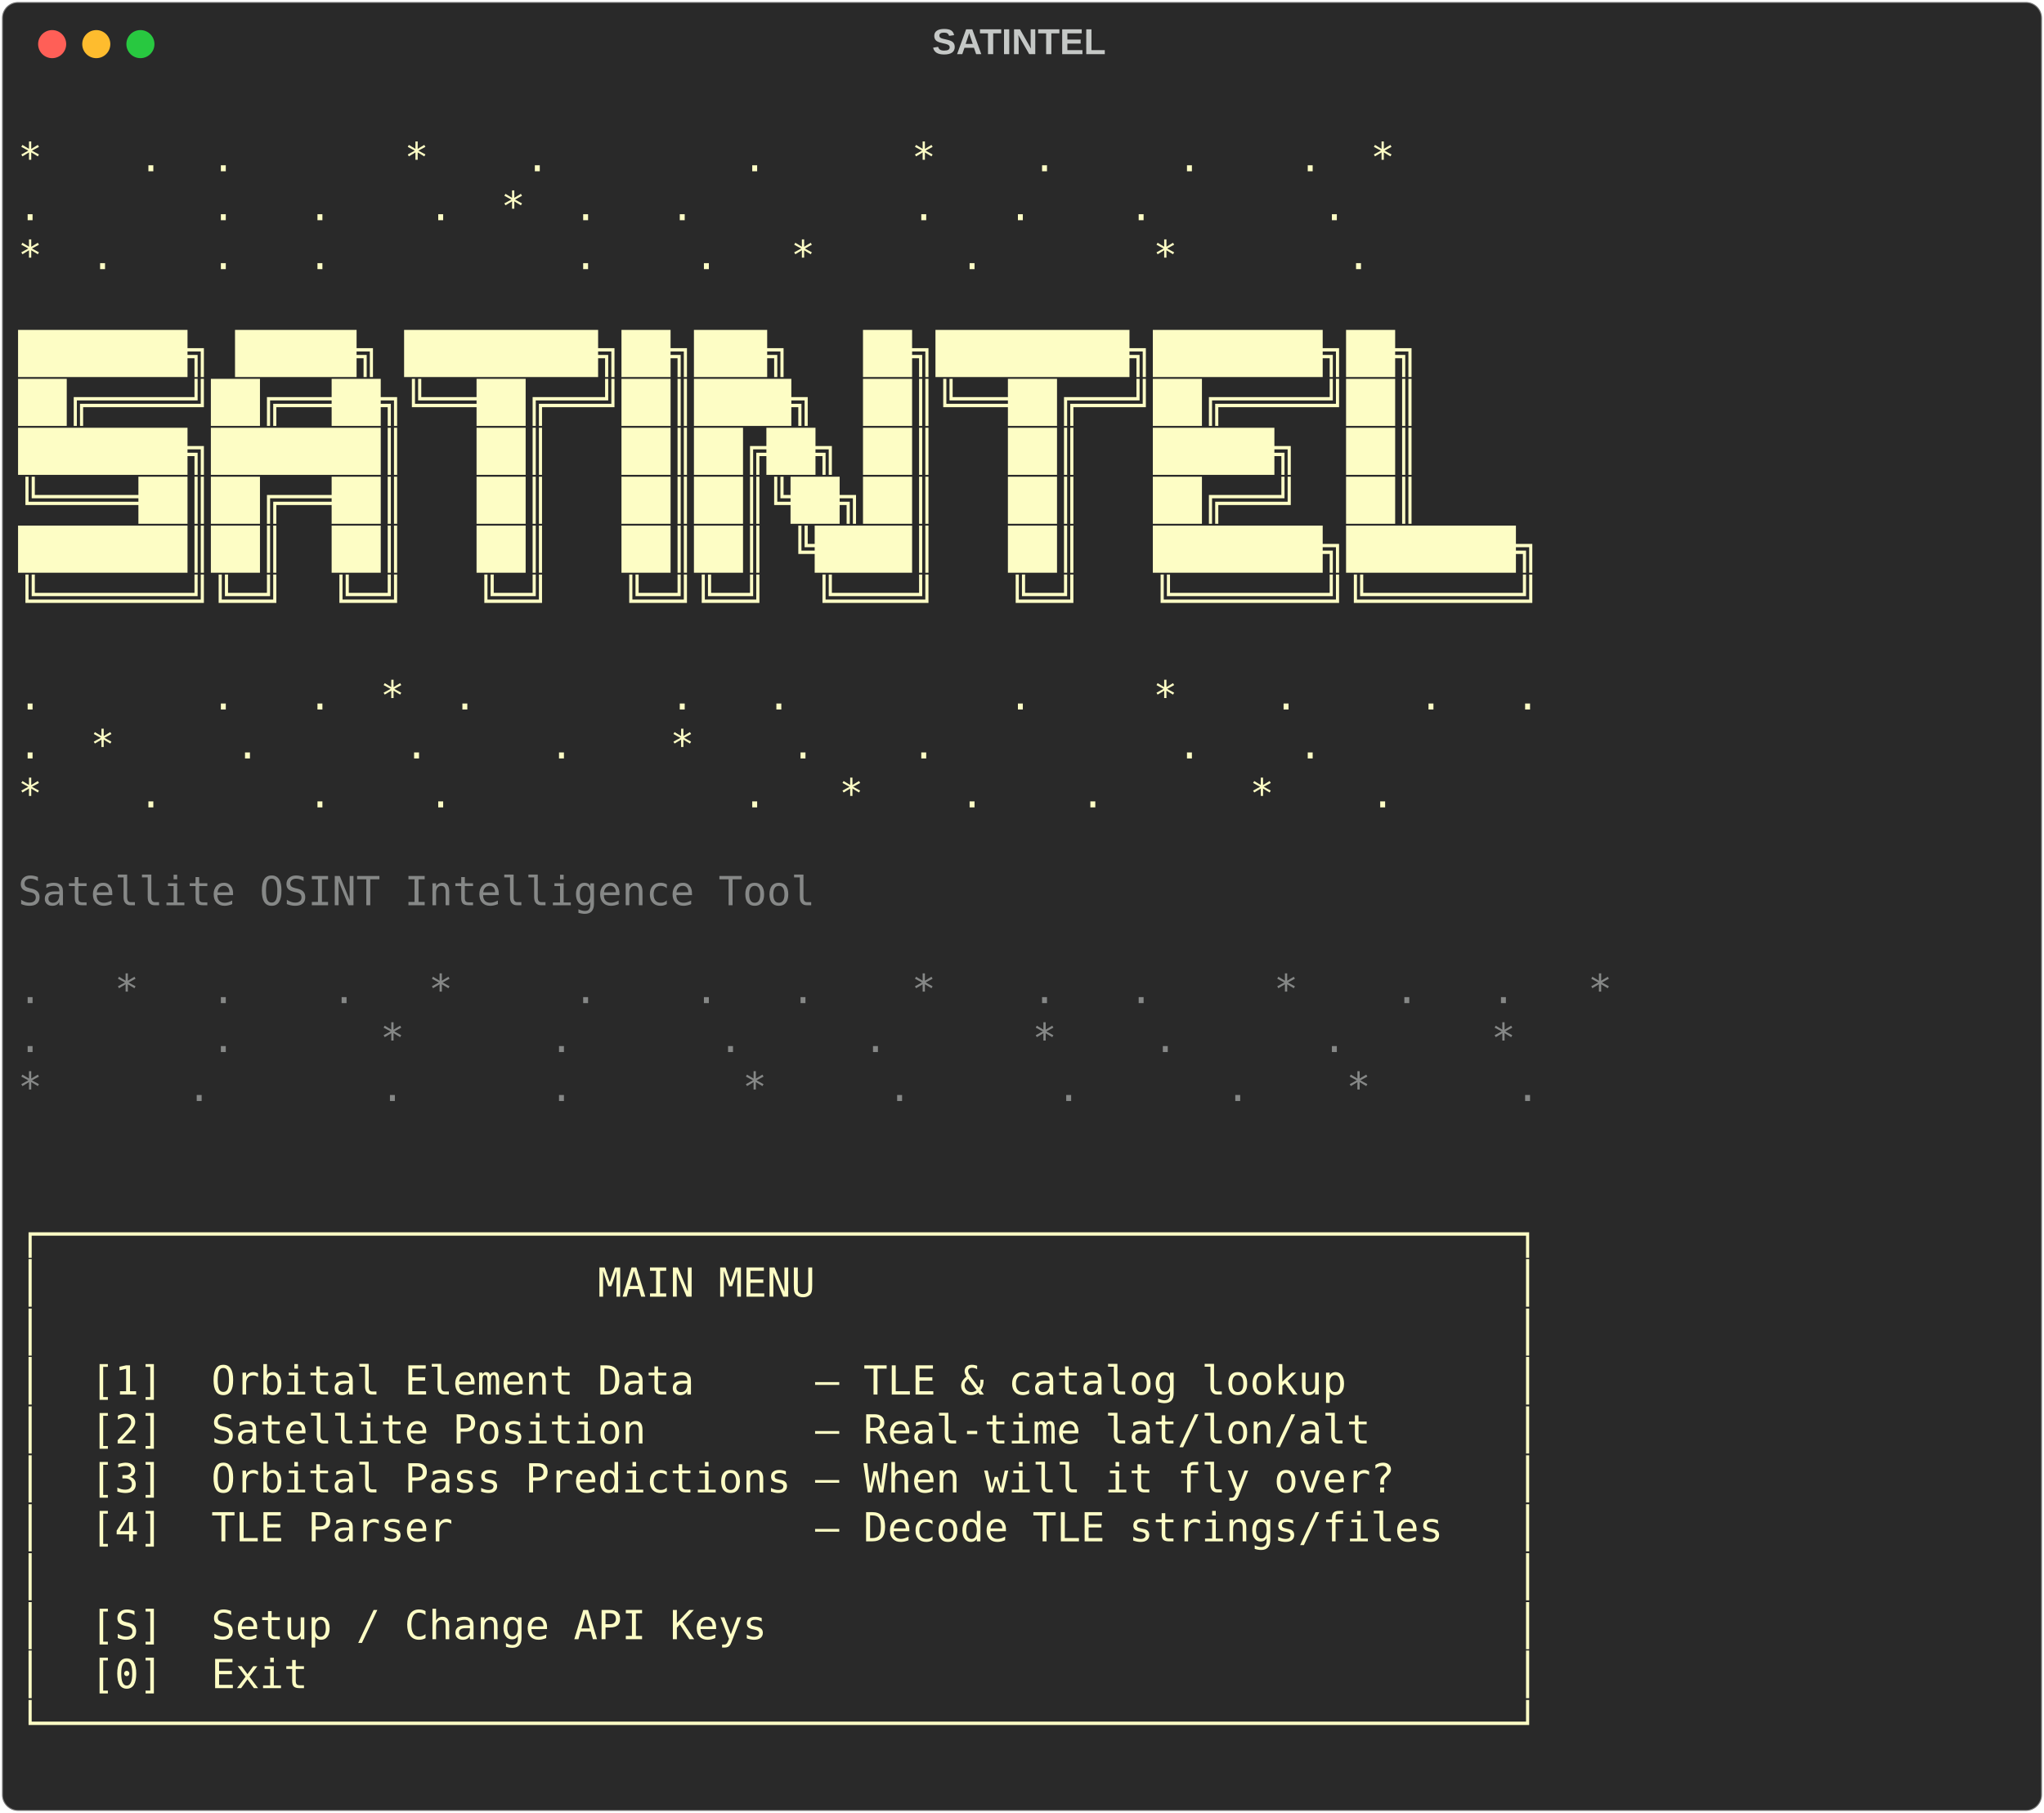
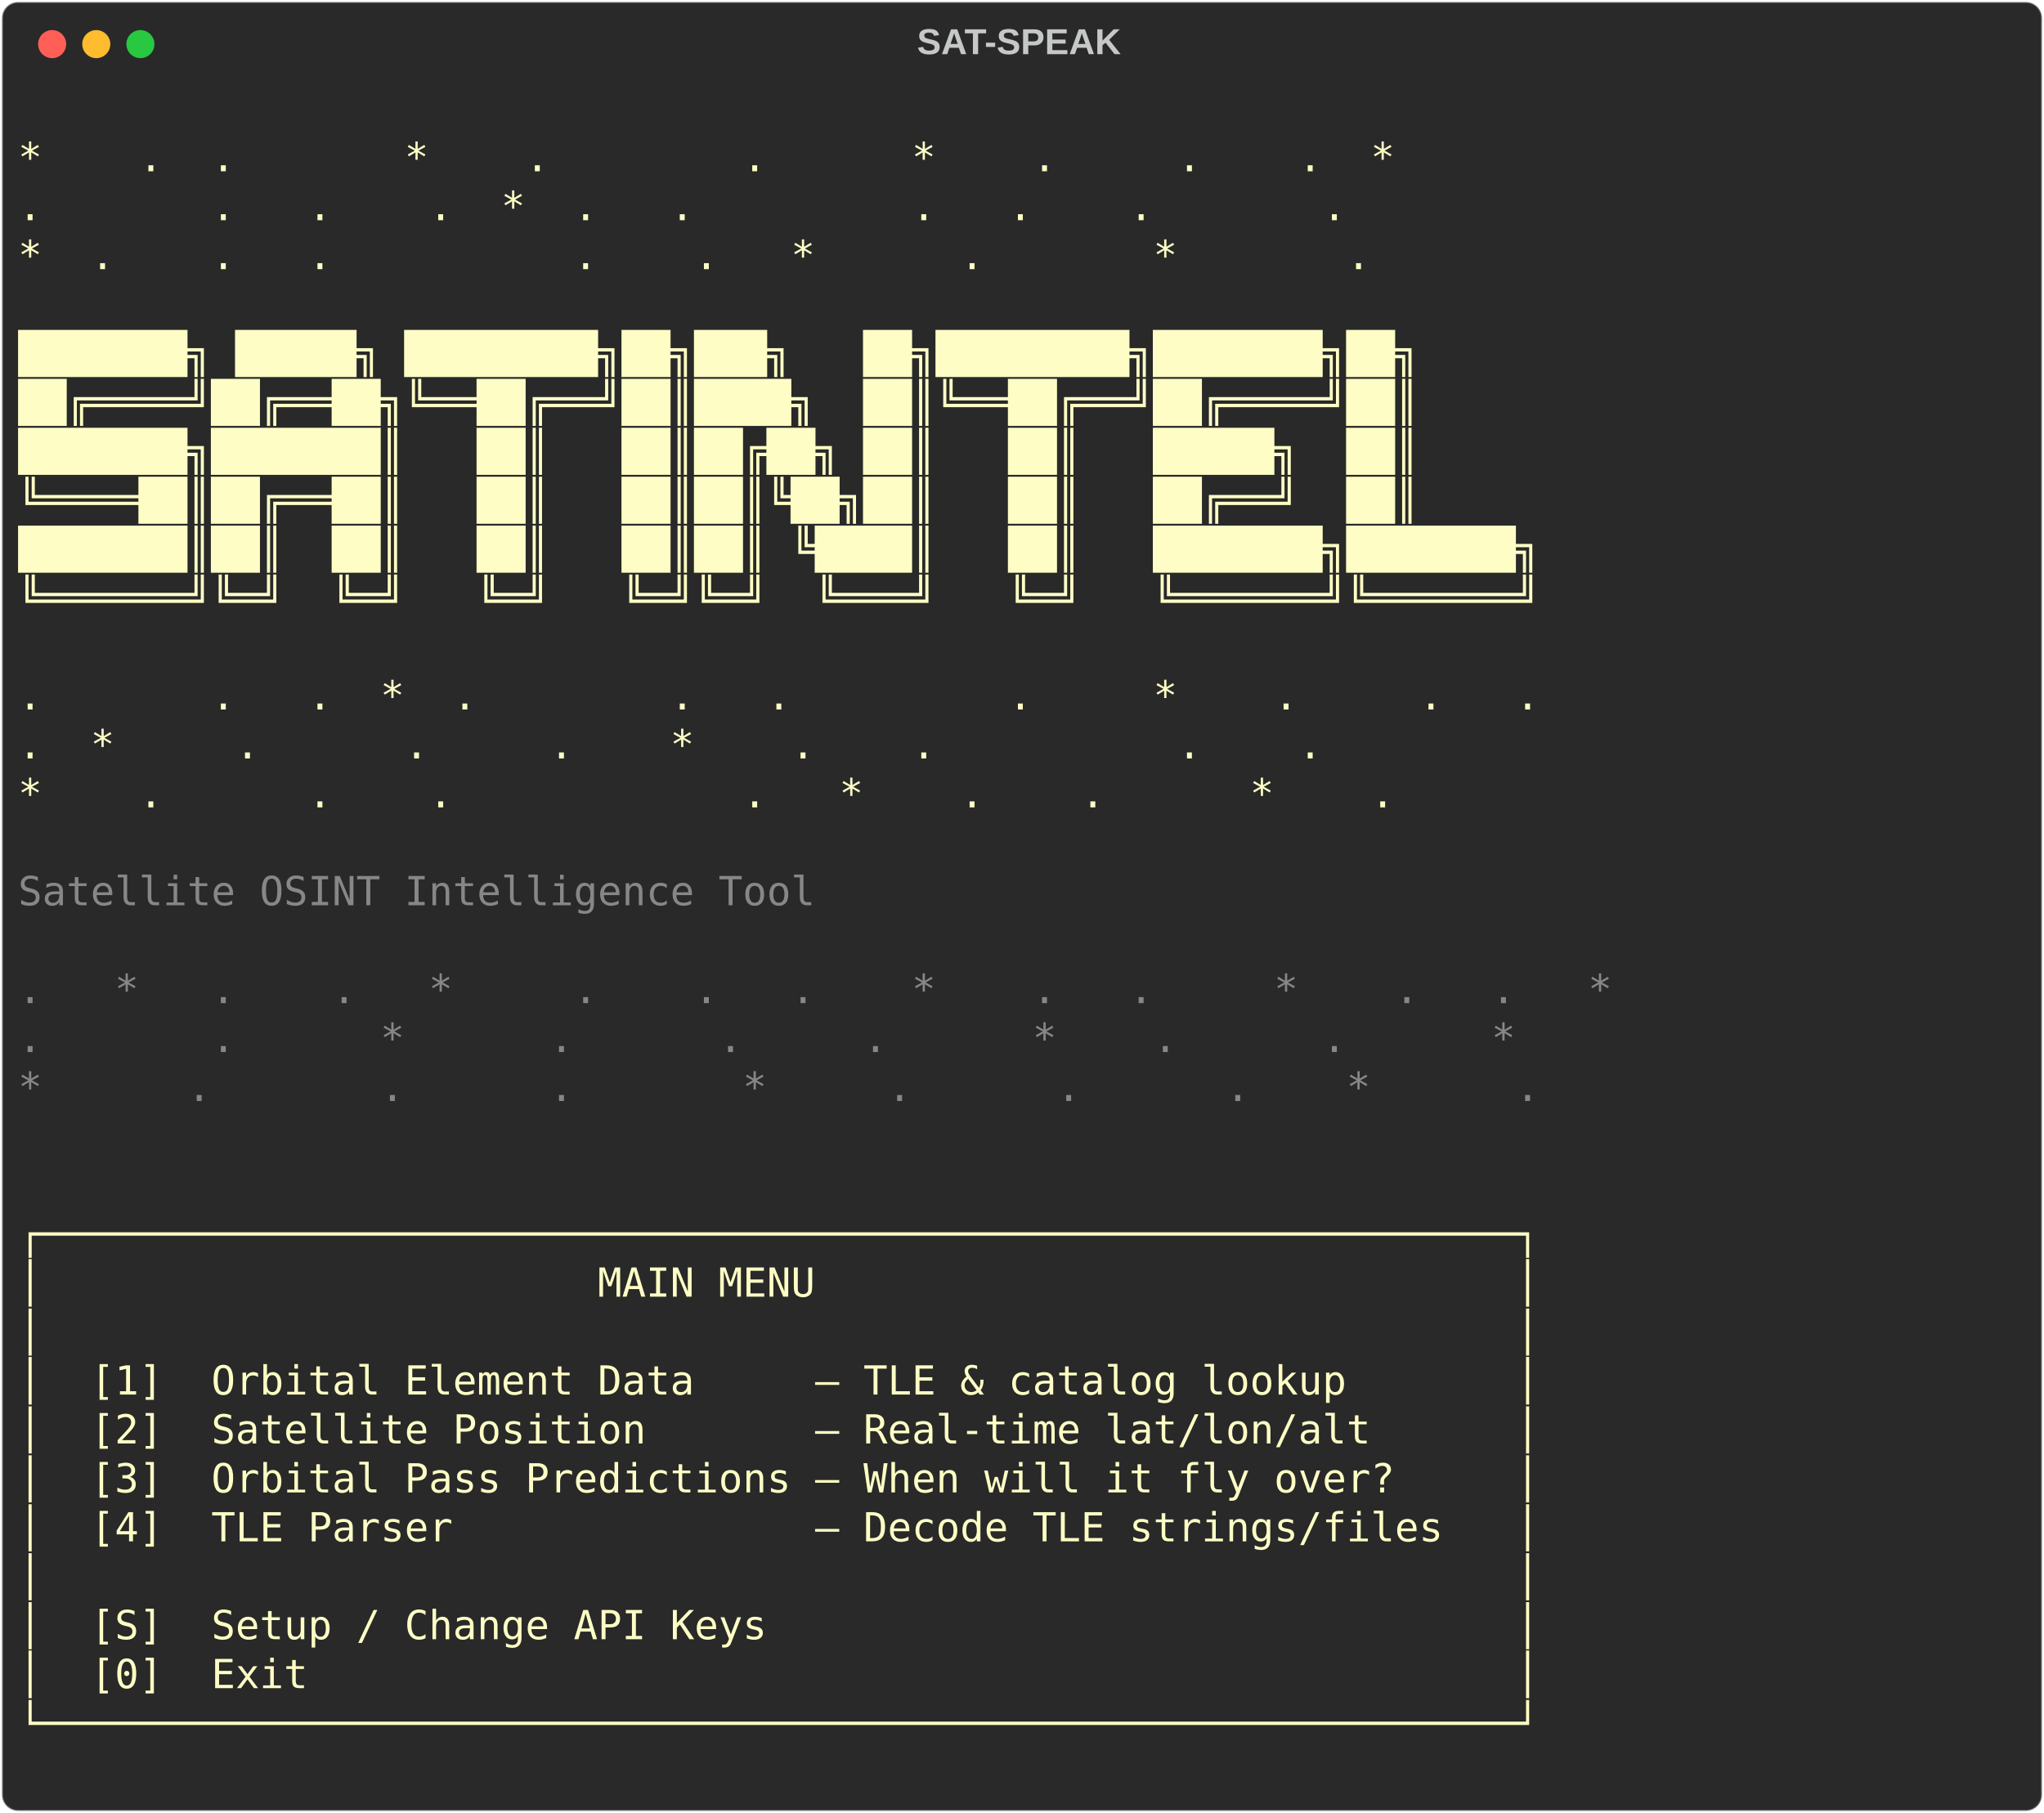
<svg xmlns="http://www.w3.org/2000/svg" class="rich-terminal" viewBox="0 0 1019 904.0">
  <style>

    @font-face {
        font-family: "Fira Code";
        src: local("FiraCode-Regular"),
                url("https://cdnjs.cloudflare.com/ajax/libs/firacode/6.2.0/woff2/FiraCode-Regular.woff2") format("woff2"),
                url("https://cdnjs.cloudflare.com/ajax/libs/firacode/6.2.0/woff/FiraCode-Regular.woff") format("woff");
        font-style: normal;
        font-weight: 400;
    }
    @font-face {
        font-family: "Fira Code";
        src: local("FiraCode-Bold"),
                url("https://cdnjs.cloudflare.com/ajax/libs/firacode/6.2.0/woff2/FiraCode-Bold.woff2") format("woff2"),
                url("https://cdnjs.cloudflare.com/ajax/libs/firacode/6.2.0/woff/FiraCode-Bold.woff") format("woff");
        font-style: bold;
        font-weight: 700;
    }

    .terminal-1356504342-matrix {
        font-family: Fira Code, monospace;
        font-size: 20px;
        line-height: 24.4px;
        font-variant-east-asian: full-width;
    }

    .terminal-1356504342-title {
        font-size: 18px;
        font-weight: bold;
        font-family: arial;
    }

    .terminal-1356504342-r1 { fill: #c5c8c6 }
.terminal-1356504342-r2 { fill: #fdfdc5 }
.terminal-1356504342-r3 { fill: #868887 }
    </style>
  <defs>
    <clipPath id="terminal-1356504342-clip-terminal">
      <rect x="0" y="0" width="999.4" height="853.0" />
    </clipPath>
    <clipPath id="terminal-1356504342-line-0">
      <rect x="0" y="1.5" width="1000.4" height="24.65" />
    </clipPath>
    <clipPath id="terminal-1356504342-line-1">
      <rect x="0" y="25.9" width="1000.4" height="24.65" />
    </clipPath>
    <clipPath id="terminal-1356504342-line-2">
      <rect x="0" y="50.3" width="1000.4" height="24.65" />
    </clipPath>
    <clipPath id="terminal-1356504342-line-3">
      <rect x="0" y="74.7" width="1000.4" height="24.65" />
    </clipPath>
    <clipPath id="terminal-1356504342-line-4">
      <rect x="0" y="99.1" width="1000.4" height="24.65" />
    </clipPath>
    <clipPath id="terminal-1356504342-line-5">
      <rect x="0" y="123.5" width="1000.4" height="24.65" />
    </clipPath>
    <clipPath id="terminal-1356504342-line-6">
      <rect x="0" y="147.9" width="1000.4" height="24.65" />
    </clipPath>
    <clipPath id="terminal-1356504342-line-7">
      <rect x="0" y="172.3" width="1000.4" height="24.65" />
    </clipPath>
    <clipPath id="terminal-1356504342-line-8">
      <rect x="0" y="196.7" width="1000.4" height="24.65" />
    </clipPath>
    <clipPath id="terminal-1356504342-line-9">
      <rect x="0" y="221.1" width="1000.4" height="24.65" />
    </clipPath>
    <clipPath id="terminal-1356504342-line-10">
      <rect x="0" y="245.5" width="1000.4" height="24.65" />
    </clipPath>
    <clipPath id="terminal-1356504342-line-11">
      <rect x="0" y="269.9" width="1000.4" height="24.65" />
    </clipPath>
    <clipPath id="terminal-1356504342-line-12">
      <rect x="0" y="294.3" width="1000.4" height="24.65" />
    </clipPath>
    <clipPath id="terminal-1356504342-line-13">
      <rect x="0" y="318.7" width="1000.4" height="24.65" />
    </clipPath>
    <clipPath id="terminal-1356504342-line-14">
      <rect x="0" y="343.1" width="1000.4" height="24.65" />
    </clipPath>
    <clipPath id="terminal-1356504342-line-15">
      <rect x="0" y="367.5" width="1000.4" height="24.65" />
    </clipPath>
    <clipPath id="terminal-1356504342-line-16">
      <rect x="0" y="391.9" width="1000.4" height="24.65" />
    </clipPath>
    <clipPath id="terminal-1356504342-line-17">
      <rect x="0" y="416.3" width="1000.4" height="24.65" />
    </clipPath>
    <clipPath id="terminal-1356504342-line-18">
      <rect x="0" y="440.7" width="1000.4" height="24.65" />
    </clipPath>
    <clipPath id="terminal-1356504342-line-19">
      <rect x="0" y="465.1" width="1000.4" height="24.65" />
    </clipPath>
    <clipPath id="terminal-1356504342-line-20">
      <rect x="0" y="489.5" width="1000.4" height="24.65" />
    </clipPath>
    <clipPath id="terminal-1356504342-line-21">
      <rect x="0" y="513.9" width="1000.4" height="24.65" />
    </clipPath>
    <clipPath id="terminal-1356504342-line-22">
      <rect x="0" y="538.3" width="1000.4" height="24.65" />
    </clipPath>
    <clipPath id="terminal-1356504342-line-23">
      <rect x="0" y="562.7" width="1000.4" height="24.65" />
    </clipPath>
    <clipPath id="terminal-1356504342-line-24">
      <rect x="0" y="587.1" width="1000.4" height="24.65" />
    </clipPath>
    <clipPath id="terminal-1356504342-line-25">
      <rect x="0" y="611.5" width="1000.4" height="24.65" />
    </clipPath>
    <clipPath id="terminal-1356504342-line-26">
      <rect x="0" y="635.9" width="1000.4" height="24.65" />
    </clipPath>
    <clipPath id="terminal-1356504342-line-27">
      <rect x="0" y="660.3" width="1000.4" height="24.65" />
    </clipPath>
    <clipPath id="terminal-1356504342-line-28">
      <rect x="0" y="684.7" width="1000.4" height="24.65" />
    </clipPath>
    <clipPath id="terminal-1356504342-line-29">
      <rect x="0" y="709.1" width="1000.4" height="24.65" />
    </clipPath>
    <clipPath id="terminal-1356504342-line-30">
      <rect x="0" y="733.5" width="1000.4" height="24.65" />
    </clipPath>
    <clipPath id="terminal-1356504342-line-31">
      <rect x="0" y="757.9" width="1000.4" height="24.65" />
    </clipPath>
    <clipPath id="terminal-1356504342-line-32">
      <rect x="0" y="782.3" width="1000.4" height="24.65" />
    </clipPath>
    <clipPath id="terminal-1356504342-line-33">
      <rect x="0" y="806.7" width="1000.4" height="24.65" />
    </clipPath>
  </defs>
  <rect fill="#292929" stroke="rgba(255,255,255,0.35)" stroke-width="1" x="1" y="1" width="1017" height="902" rx="8" />
-   <text class="terminal-1356504342-title" fill="#c5c8c6" text-anchor="middle" x="508" y="27">SATINTEL</text>
+   <text class="terminal-1356504342-title" fill="#c5c8c6" text-anchor="middle" x="508" y="27">SAT-SPEAK</text>
  <g transform="translate(26,22)">
    <circle cx="0" cy="0" r="7" fill="#ff5f57" />
    <circle cx="22" cy="0" r="7" fill="#febc2e" />
    <circle cx="44" cy="0" r="7" fill="#28c840" />
  </g>
  <g transform="translate(9, 41)" clip-path="url(#terminal-1356504342-clip-terminal)">
    <g class="terminal-1356504342-matrix">
      <text class="terminal-1356504342-r1" x="1000.4" y="20" textLength="12.2" clip-path="url(#terminal-1356504342-line-0)">
</text>
      <text class="terminal-1356504342-r2" x="0" y="44.4" textLength="719.8" clip-path="url(#terminal-1356504342-line-1)">  *    .  .       *    .        .      *    .     .    .  *</text>
      <text class="terminal-1356504342-r1" x="1000.4" y="44.4" textLength="12.2" clip-path="url(#terminal-1356504342-line-1)">
</text>
      <text class="terminal-1356504342-r2" x="0" y="68.8" textLength="671" clip-path="url(#terminal-1356504342-line-2)">.       .   .    .  *  .   .         .   .    .       .</text>
      <text class="terminal-1356504342-r1" x="1000.4" y="68.8" textLength="12.2" clip-path="url(#terminal-1356504342-line-2)">
</text>
      <text class="terminal-1356504342-r2" x="0" y="93.2" textLength="719.8" clip-path="url(#terminal-1356504342-line-3)">   *  .    .   .          .    .   *      .       *       .</text>
      <text class="terminal-1356504342-r1" x="1000.4" y="93.2" textLength="12.2" clip-path="url(#terminal-1356504342-line-3)">
</text>
      <text class="terminal-1356504342-r1" x="1000.4" y="117.6" textLength="12.2" clip-path="url(#terminal-1356504342-line-4)">
</text>
      <text class="terminal-1356504342-r2" x="0" y="142" textLength="744.2" clip-path="url(#terminal-1356504342-line-5)">   ███████╗ █████╗ ████████╗██╗███╗   ██╗████████╗███████╗██╗</text>
      <text class="terminal-1356504342-r1" x="1000.4" y="142" textLength="12.2" clip-path="url(#terminal-1356504342-line-5)">
</text>
      <text class="terminal-1356504342-r2" x="0" y="166.4" textLength="744.2" clip-path="url(#terminal-1356504342-line-6)">   ██╔════╝██╔══██╗╚══██╔══╝██║████╗  ██║╚══██╔══╝██╔════╝██║</text>
      <text class="terminal-1356504342-r1" x="1000.4" y="166.4" textLength="12.2" clip-path="url(#terminal-1356504342-line-6)">
</text>
      <text class="terminal-1356504342-r2" x="0" y="190.8" textLength="744.2" clip-path="url(#terminal-1356504342-line-7)">   ███████╗███████║   ██║   ██║██╔██╗ ██║   ██║   █████╗  ██║</text>
      <text class="terminal-1356504342-r1" x="1000.4" y="190.8" textLength="12.2" clip-path="url(#terminal-1356504342-line-7)">
</text>
      <text class="terminal-1356504342-r2" x="0" y="215.2" textLength="744.2" clip-path="url(#terminal-1356504342-line-8)">   ╚════██║██╔══██║   ██║   ██║██║╚██╗██║   ██║   ██╔══╝  ██║</text>
      <text class="terminal-1356504342-r1" x="1000.4" y="215.2" textLength="12.2" clip-path="url(#terminal-1356504342-line-8)">
</text>
      <text class="terminal-1356504342-r2" x="0" y="239.6" textLength="805.2" clip-path="url(#terminal-1356504342-line-9)">   ███████║██║  ██║   ██║   ██║██║ ╚████║   ██║   ███████╗███████╗</text>
      <text class="terminal-1356504342-r1" x="1000.4" y="239.6" textLength="12.2" clip-path="url(#terminal-1356504342-line-9)">
</text>
      <text class="terminal-1356504342-r2" x="0" y="264" textLength="805.2" clip-path="url(#terminal-1356504342-line-10)">   ╚══════╝╚═╝  ╚═╝   ╚═╝   ╚═╝╚═╝  ╚═══╝   ╚═╝   ╚══════╝╚══════╝</text>
      <text class="terminal-1356504342-r1" x="1000.4" y="264" textLength="12.2" clip-path="url(#terminal-1356504342-line-10)">
</text>
      <text class="terminal-1356504342-r1" x="1000.4" y="288.4" textLength="12.2" clip-path="url(#terminal-1356504342-line-11)">
</text>
      <text class="terminal-1356504342-r2" x="0" y="312.8" textLength="768.6" clip-path="url(#terminal-1356504342-line-12)">.       .   .  *  .        .   .         .     *    .     .   .</text>
      <text class="terminal-1356504342-r1" x="1000.4" y="312.8" textLength="12.2" clip-path="url(#terminal-1356504342-line-12)">
</text>
      <text class="terminal-1356504342-r2" x="0" y="337.2" textLength="683.2" clip-path="url(#terminal-1356504342-line-13)">  .  *     .      .     .    *    .    .          .    .</text>
      <text class="terminal-1356504342-r1" x="1000.4" y="337.2" textLength="12.2" clip-path="url(#terminal-1356504342-line-13)">
</text>
      <text class="terminal-1356504342-r2" x="0" y="361.6" textLength="732" clip-path="url(#terminal-1356504342-line-14)">   *    .      .    .            .   *    .    .      *    .</text>
      <text class="terminal-1356504342-r1" x="1000.4" y="361.6" textLength="12.2" clip-path="url(#terminal-1356504342-line-14)">
</text>
      <text class="terminal-1356504342-r1" x="1000.4" y="386" textLength="12.2" clip-path="url(#terminal-1356504342-line-15)">
</text>
      <text class="terminal-1356504342-r3" x="0" y="410.4" textLength="427" clip-path="url(#terminal-1356504342-line-16)">  Satellite OSINT Intelligence Tool</text>
      <text class="terminal-1356504342-r1" x="1000.4" y="410.4" textLength="12.2" clip-path="url(#terminal-1356504342-line-16)">
</text>
      <text class="terminal-1356504342-r1" x="1000.4" y="434.8" textLength="12.2" clip-path="url(#terminal-1356504342-line-17)">
</text>
      <text class="terminal-1356504342-r3" x="0" y="459.2" textLength="829.6" clip-path="url(#terminal-1356504342-line-18)">  .   *   .    .   *     .    .   .    *    .   .     *    .   .   *</text>
      <text class="terminal-1356504342-r1" x="1000.4" y="459.2" textLength="12.2" clip-path="url(#terminal-1356504342-line-18)">
</text>
      <text class="terminal-1356504342-r3" x="0" y="483.6" textLength="829.6" clip-path="url(#terminal-1356504342-line-19)">      .       .      *      .      .     .      *    .      .      *</text>
      <text class="terminal-1356504342-r1" x="1000.4" y="483.6" textLength="12.2" clip-path="url(#terminal-1356504342-line-19)">
</text>
      <text class="terminal-1356504342-r3" x="0" y="508" textLength="793" clip-path="url(#terminal-1356504342-line-20)">  *      .       .      .       *     .      .      .    *      .</text>
      <text class="terminal-1356504342-r1" x="1000.4" y="508" textLength="12.2" clip-path="url(#terminal-1356504342-line-20)">
</text>
      <text class="terminal-1356504342-r1" x="1000.4" y="532.4" textLength="12.2" clip-path="url(#terminal-1356504342-line-21)">
</text>
      <text class="terminal-1356504342-r1" x="1000.4" y="556.8" textLength="12.2" clip-path="url(#terminal-1356504342-line-22)">
</text>
      <text class="terminal-1356504342-r2" x="0" y="581.2" textLength="793" clip-path="url(#terminal-1356504342-line-23)">  ┌─────────────────────────────────────────────────────────────┐</text>
      <text class="terminal-1356504342-r1" x="1000.4" y="581.2" textLength="12.2" clip-path="url(#terminal-1356504342-line-23)">
</text>
      <text class="terminal-1356504342-r2" x="0" y="605.6" textLength="793" clip-path="url(#terminal-1356504342-line-24)">  │                       MAIN MENU                             │</text>
      <text class="terminal-1356504342-r1" x="1000.4" y="605.6" textLength="12.2" clip-path="url(#terminal-1356504342-line-24)">
</text>
      <text class="terminal-1356504342-r2" x="0" y="630" textLength="793" clip-path="url(#terminal-1356504342-line-25)">  │                                                             │</text>
      <text class="terminal-1356504342-r1" x="1000.4" y="630" textLength="12.2" clip-path="url(#terminal-1356504342-line-25)">
</text>
      <text class="terminal-1356504342-r2" x="0" y="654.4" textLength="793" clip-path="url(#terminal-1356504342-line-26)">  │  [1]  Orbital Element Data     — TLE &amp; catalog lookup       │</text>
      <text class="terminal-1356504342-r1" x="1000.4" y="654.4" textLength="12.2" clip-path="url(#terminal-1356504342-line-26)">
</text>
      <text class="terminal-1356504342-r2" x="0" y="678.8" textLength="793" clip-path="url(#terminal-1356504342-line-27)">  │  [2]  Satellite Position       — Real-time lat/lon/alt      │</text>
      <text class="terminal-1356504342-r1" x="1000.4" y="678.8" textLength="12.2" clip-path="url(#terminal-1356504342-line-27)">
</text>
      <text class="terminal-1356504342-r2" x="0" y="703.2" textLength="793" clip-path="url(#terminal-1356504342-line-28)">  │  [3]  Orbital Pass Predictions — When will it fly over?     │</text>
      <text class="terminal-1356504342-r1" x="1000.4" y="703.2" textLength="12.2" clip-path="url(#terminal-1356504342-line-28)">
</text>
      <text class="terminal-1356504342-r2" x="0" y="727.6" textLength="793" clip-path="url(#terminal-1356504342-line-29)">  │  [4]  TLE Parser               — Decode TLE strings/files   │</text>
      <text class="terminal-1356504342-r1" x="1000.4" y="727.6" textLength="12.2" clip-path="url(#terminal-1356504342-line-29)">
</text>
      <text class="terminal-1356504342-r2" x="0" y="752" textLength="793" clip-path="url(#terminal-1356504342-line-30)">  │                                                             │</text>
      <text class="terminal-1356504342-r1" x="1000.4" y="752" textLength="12.2" clip-path="url(#terminal-1356504342-line-30)">
</text>
      <text class="terminal-1356504342-r2" x="0" y="776.4" textLength="793" clip-path="url(#terminal-1356504342-line-31)">  │  [S]  Setup / Change API Keys                               │</text>
      <text class="terminal-1356504342-r1" x="1000.4" y="776.4" textLength="12.2" clip-path="url(#terminal-1356504342-line-31)">
</text>
      <text class="terminal-1356504342-r2" x="0" y="800.8" textLength="793" clip-path="url(#terminal-1356504342-line-32)">  │  [0]  Exit                                                  │</text>
      <text class="terminal-1356504342-r1" x="1000.4" y="800.8" textLength="12.2" clip-path="url(#terminal-1356504342-line-32)">
</text>
      <text class="terminal-1356504342-r2" x="0" y="825.2" textLength="793" clip-path="url(#terminal-1356504342-line-33)">  └─────────────────────────────────────────────────────────────┘</text>
      <text class="terminal-1356504342-r1" x="1000.4" y="825.2" textLength="12.2" clip-path="url(#terminal-1356504342-line-33)">
</text>
      <text class="terminal-1356504342-r1" x="1000.4" y="849.6" textLength="12.2" clip-path="url(#terminal-1356504342-line-34)">
</text>
    </g>
  </g>
</svg>
